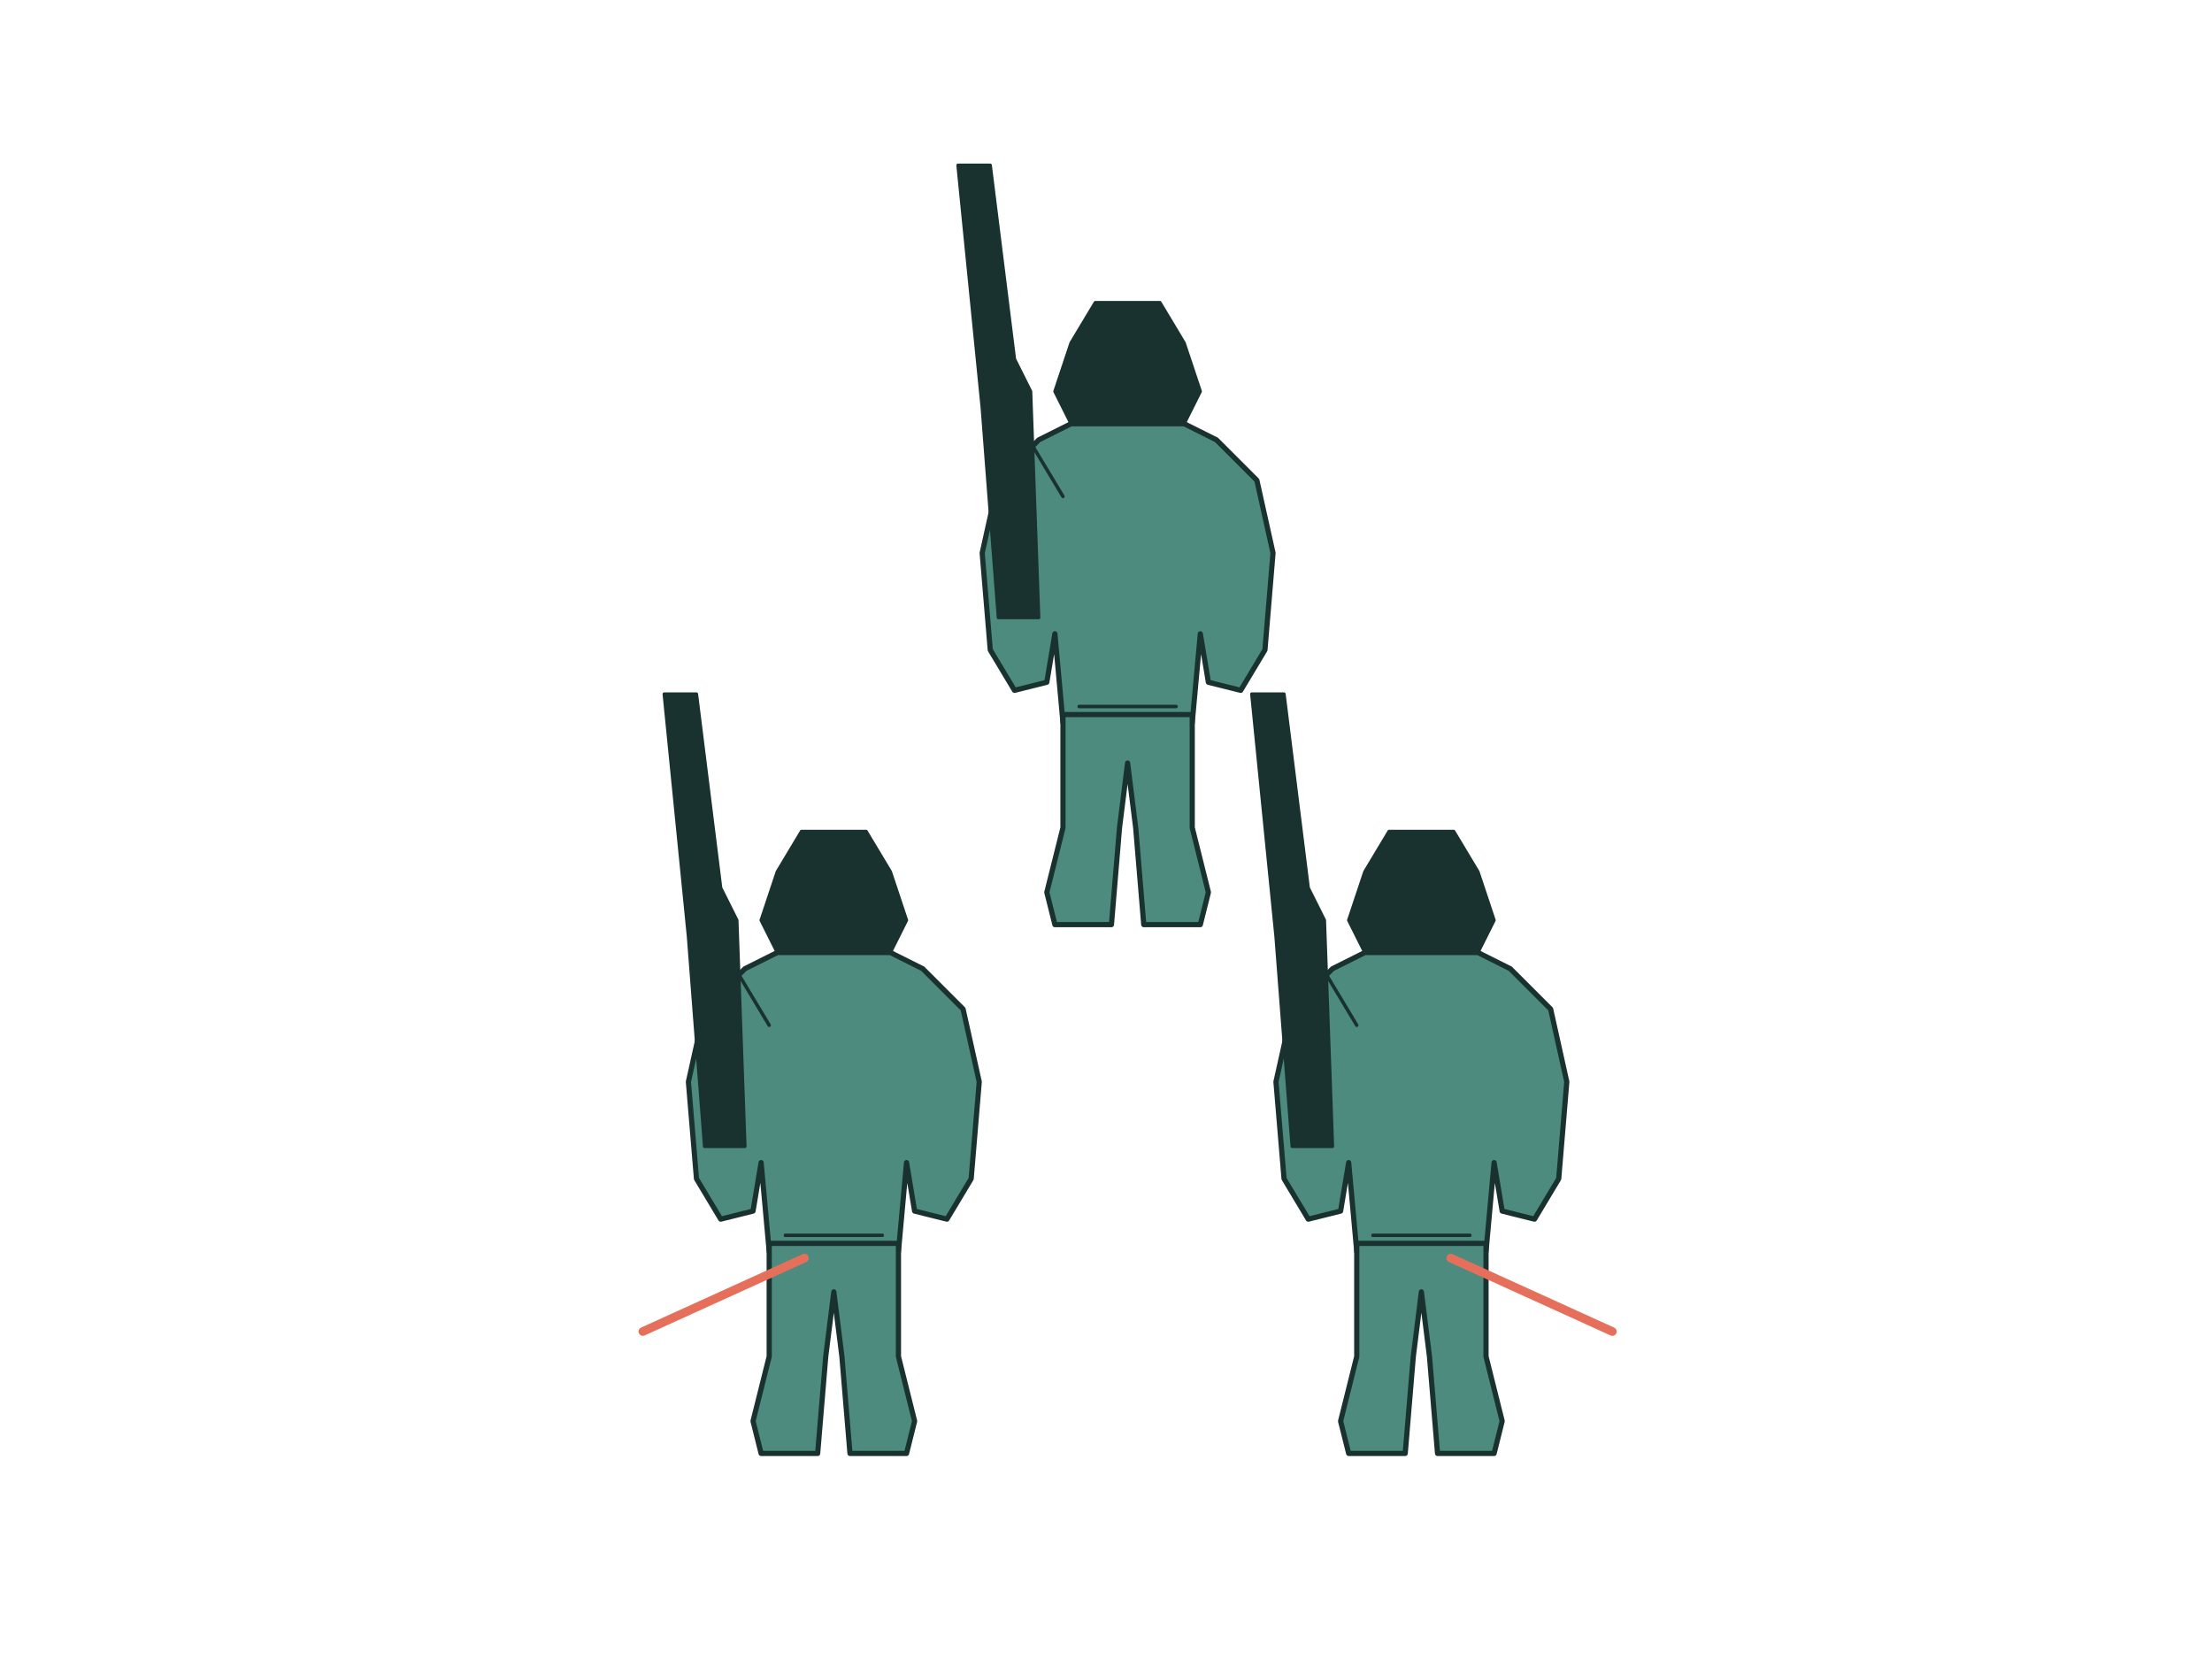
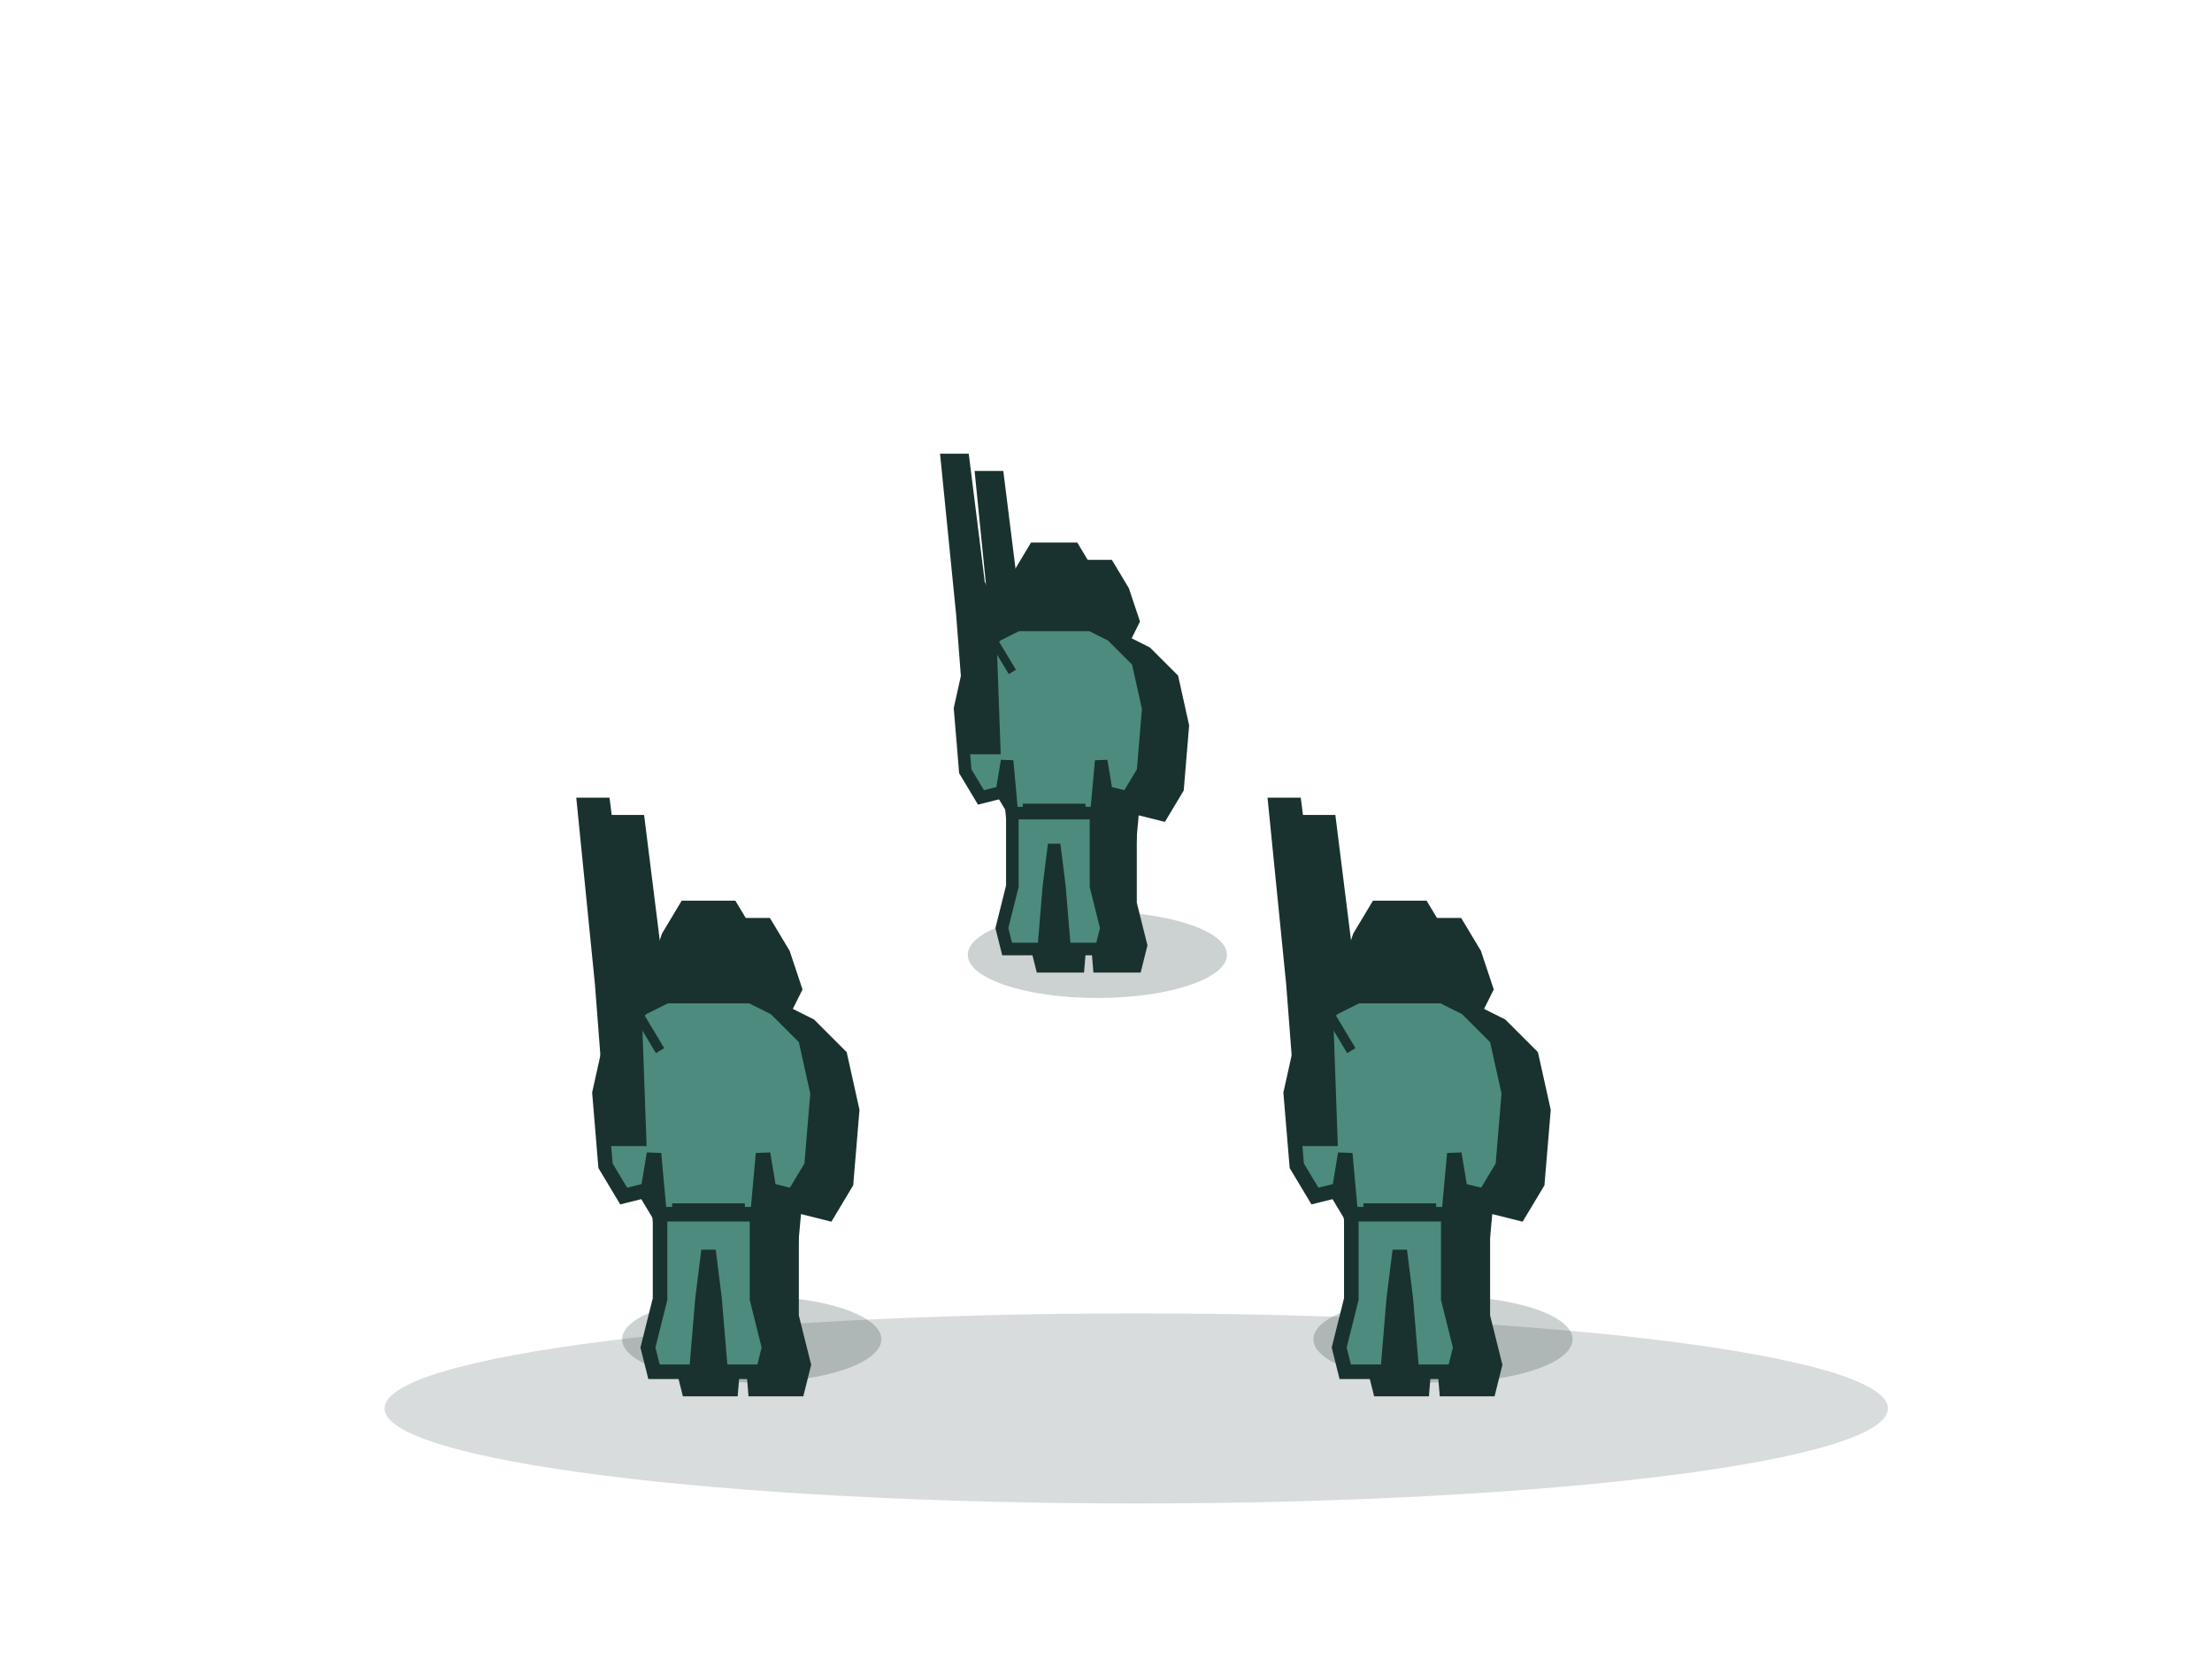
- <svg xmlns="http://www.w3.org/2000/svg" width="1024" height="768" viewBox="0 0 512 384" role="img" aria-label="INFANTRY SQUAD — COMIC / GRAPHIC NOVEL library view">
+ <svg xmlns="http://www.w3.org/2000/svg" width="1024" height="768" viewBox="0 0 512 384" role="img" aria-label="INFANTRY SQUAD — COMIC / GRAPHIC NOVEL three-quarter view">
  <style>
-   .paper{fill:#f6ead6} .ink{fill:#19322f} .accent-fill{fill:#e66f5c}
-   .card{fill:#f6ead6;stroke:#19322f;stroke-width:1.4} .rule{fill:none;stroke:#19322f;stroke-width:1}
-   .title,.subtitle,.label,.index,.footer{fill:#19322f;font-family:Arial,Helvetica,sans-serif}
-   .title{font-size:35px;font-weight:800;letter-spacing:2px}.subtitle{font-size:16px;letter-spacing:2px}.label{font-size:15px;font-weight:700;letter-spacing:.7px}.index{font-size:15px;font-weight:800}.footer{font-size:14px;letter-spacing:1px}
-   .unit{stroke:#19322f;stroke-width:3.3;stroke-linecap:round;stroke-linejoin:round}
-   .unit *{vector-effect:non-scaling-stroke}
-   .body{fill:#f6ead6} .shell{fill:#4d8b7e} .turret{fill:#f6ead6} .track{fill:#19322f} .port{fill:#f6ead6} .accent{fill:#e66f5c}
-   .detail{fill:none;stroke:#19322f;stroke-width:1.5}.accent-line{fill:none;stroke:#e66f5c;stroke-width:4}
-   .inf-figure{fill:#4d8b7e;stroke:#19322f;stroke-width:2.4;stroke-linejoin:round}
-   .inf-head,.inf-rifle{fill:#19322f;stroke:#19322f;stroke-width:1.5;stroke-linejoin:round}
-   .inf-detail{fill:none;stroke:#19322f;stroke-width:1.6;stroke-linecap:round}
-   .inf-marker{fill:#19322f;stroke:#f6ead6;stroke-width:2.5;paint-order:stroke fill;font-family:Arial,Helvetica,sans-serif;font-size:48px;font-weight:800;text-anchor:middle}
- </style>
-   <g transform="translate(91 26) scale(3.4)">
-     <g class="unit" aria-label="INFANTRY SQUAD">
-       <g transform="translate(50 30) scale(0.55)">
-         <path class="inf-figure" d="M-16 -9L-11 -14L-7 -16H7L11 -14L16 -9L18 0L17 12L14 17L10 16L9 10L8 21H-8L-9 10L-10 16L-14 17L-17 12L-18 0Z" />
-         <path class="inf-figure" d="M-8 20L-8 34L-10 42L-9 46H-2L-1 34L0 26L1 34L2 46H9L10 42L8 34L8 20Z" />
-         <path class="inf-head" d="M-7 -26L-4 -31H4L7 -26L9 -20L7 -16H-7L-9 -20Z" />
-         <path class="inf-rifle" d="M-21 -48H-17L-14 -24L-12 -20L-11 8H-16L-18 -18Z" />
-         <path class="inf-detail" d="M-14 -17L-8 -7M-6 19H6" />
-       </g>
-       <g transform="translate(30 66) scale(0.55)">
-         <path class="inf-figure" d="M-16 -9L-11 -14L-7 -16H7L11 -14L16 -9L18 0L17 12L14 17L10 16L9 10L8 21H-8L-9 10L-10 16L-14 17L-17 12L-18 0Z" />
-         <path class="inf-figure" d="M-8 20L-8 34L-10 42L-9 46H-2L-1 34L0 26L1 34L2 46H9L10 42L8 34L8 20Z" />
-         <path class="inf-head" d="M-7 -26L-4 -31H4L7 -26L9 -20L7 -16H-7L-9 -20Z" />
-         <path class="inf-rifle" d="M-21 -48H-17L-14 -24L-12 -20L-11 8H-16L-18 -18Z" />
-         <path class="inf-detail" d="M-14 -17L-8 -7M-6 19H6" />
-       </g>
-       <g transform="translate(70 66) scale(0.55)">
-         <path class="inf-figure" d="M-16 -9L-11 -14L-7 -16H7L11 -14L16 -9L18 0L17 12L14 17L10 16L9 10L8 21H-8L-9 10L-10 16L-14 17L-17 12L-18 0Z" />
-         <path class="inf-figure" d="M-8 20L-8 34L-10 42L-9 46H-2L-1 34L0 26L1 34L2 46H9L10 42L8 34L8 20Z" />
-         <path class="inf-head" d="M-7 -26L-4 -31H4L7 -26L9 -20L7 -16H-7L-9 -20Z" />
-         <path class="inf-rifle" d="M-21 -48H-17L-14 -24L-12 -20L-11 8H-16L-18 -18Z" />
-         <path class="inf-detail" d="M-14 -17L-8 -7M-6 19H6" />
-       </g>
-       <path class="accent-line" d="M17 83L28 78M72 78L83 83" />
+   .ground-shadow{fill:#19322f;opacity:.17}.person-shadow{fill:#19322f;opacity:.22}
+   .right-face{fill:#4d8b7e;stroke:#19322f;stroke-width:3}.rear-face{fill:#19322f;stroke:#19322f;stroke-width:3}
+   .track-side,.track-rear{fill:#19322f;stroke:#19322f;stroke-width:2}.track-line{fill:none;stroke:#f6ead6;stroke-width:1.5;opacity:.65}
+   .upper-top{fill:#f6ead6;stroke:#19322f;stroke-width:3}.upper-side{fill:#4d8b7e;stroke:#19322f;stroke-width:3}
+   .hover-glow,.thruster{fill:none;stroke:#e66f5c;stroke-width:4;stroke-linecap:round}
+   .projected-top{stroke:#19322f;stroke-width:2.4;stroke-linejoin:round}.projected-top *{vector-effect:non-scaling-stroke}
+   .body{fill:#f6ead6}.shell{fill:#4d8b7e}.turret{fill:#f6ead6}.track{fill:#19322f}.port{fill:#f6ead6}.accent{fill:#e66f5c}
+   .detail{fill:none;stroke:#19322f;stroke-width:1.6}.accent-line{fill:none;stroke:#e66f5c;stroke-width:3}
+   .inf-figure{fill:#4d8b7e;stroke:#19322f;stroke-width:2.4}.inf-head,.inf-rifle{fill:#19322f;stroke:#19322f;stroke-width:1.5}
+   .inf-detail{fill:none;stroke:#19322f;stroke-width:1.6}.person-depth .inf-figure{fill:#19322f}.person-depth .inf-head,.person-depth .inf-rifle{fill:#19322f}
+   .library-marker{fill:#19322f;stroke:#f6ead6;stroke-width:3;paint-order:stroke fill;font:800 78px Arial,Helvetica,sans-serif;text-anchor:middle}
+   </style>
+   <ellipse class="ground-shadow" cx="263" cy="326" rx="174" ry="22" />
+   <ellipse class="person-shadow" cx="254" cy="221" rx="30" ry="10" />
+   <g class="person-depth" transform="translate(252 168) scale(2.2)">
+     <g transform="translate(0 0) scale(0.55)">
+       <path class="inf-figure" d="M-16 -9L-11 -14L-7 -16H7L11 -14L16 -9L18 0L17 12L14 17L10 16L9 10L8 21H-8L-9 10L-10 16L-14 17L-17 12L-18 0Z" />
+       <path class="inf-figure" d="M-8 20L-8 34L-10 42L-9 46H-2L-1 34L0 26L1 34L2 46H9L10 42L8 34L8 20Z" />
+       <path class="inf-head" d="M-7 -26L-4 -31H4L7 -26L9 -20L7 -16H-7L-9 -20Z" />
+       <path class="inf-rifle" d="M-21 -48H-17L-14 -24L-12 -20L-11 8H-16L-18 -18Z" />
+       <path class="inf-detail" d="M-14 -17L-8 -7M-6 19H6" />
+     </g>
+   </g>
+   <g class="person-front" transform="translate(244 164) scale(2.2)">
+     <g transform="translate(0 0) scale(0.55)">
+       <path class="inf-figure" d="M-16 -9L-11 -14L-7 -16H7L11 -14L16 -9L18 0L17 12L14 17L10 16L9 10L8 21H-8L-9 10L-10 16L-14 17L-17 12L-18 0Z" />
+       <path class="inf-figure" d="M-8 20L-8 34L-10 42L-9 46H-2L-1 34L0 26L1 34L2 46H9L10 42L8 34L8 20Z" />
+       <path class="inf-head" d="M-7 -26L-4 -31H4L7 -26L9 -20L7 -16H-7L-9 -20Z" />
+       <path class="inf-rifle" d="M-21 -48H-17L-14 -24L-12 -20L-11 8H-16L-18 -18Z" />
+       <path class="inf-detail" d="M-14 -17L-8 -7M-6 19H6" />
+     </g>
+   </g>
+   <ellipse class="person-shadow" cx="174" cy="310" rx="30" ry="10" />
+   <g class="person-depth" transform="translate(172 257) scale(2.55)">
+     <g transform="translate(0 0) scale(0.55)">
+       <path class="inf-figure" d="M-16 -9L-11 -14L-7 -16H7L11 -14L16 -9L18 0L17 12L14 17L10 16L9 10L8 21H-8L-9 10L-10 16L-14 17L-17 12L-18 0Z" />
+       <path class="inf-figure" d="M-8 20L-8 34L-10 42L-9 46H-2L-1 34L0 26L1 34L2 46H9L10 42L8 34L8 20Z" />
+       <path class="inf-head" d="M-7 -26L-4 -31H4L7 -26L9 -20L7 -16H-7L-9 -20Z" />
+       <path class="inf-rifle" d="M-21 -48H-17L-14 -24L-12 -20L-11 8H-16L-18 -18Z" />
+       <path class="inf-detail" d="M-14 -17L-8 -7M-6 19H6" />
+     </g>
+   </g>
+   <g class="person-front" transform="translate(164 253) scale(2.55)">
+     <g transform="translate(0 0) scale(0.55)">
+       <path class="inf-figure" d="M-16 -9L-11 -14L-7 -16H7L11 -14L16 -9L18 0L17 12L14 17L10 16L9 10L8 21H-8L-9 10L-10 16L-14 17L-17 12L-18 0Z" />
+       <path class="inf-figure" d="M-8 20L-8 34L-10 42L-9 46H-2L-1 34L0 26L1 34L2 46H9L10 42L8 34L8 20Z" />
+       <path class="inf-head" d="M-7 -26L-4 -31H4L7 -26L9 -20L7 -16H-7L-9 -20Z" />
+       <path class="inf-rifle" d="M-21 -48H-17L-14 -24L-12 -20L-11 8H-16L-18 -18Z" />
+       <path class="inf-detail" d="M-14 -17L-8 -7M-6 19H6" />
+     </g>
+   </g>
+   <ellipse class="person-shadow" cx="334" cy="310" rx="30" ry="10" />
+   <g class="person-depth" transform="translate(332 257) scale(2.55)">
+     <g transform="translate(0 0) scale(0.55)">
+       <path class="inf-figure" d="M-16 -9L-11 -14L-7 -16H7L11 -14L16 -9L18 0L17 12L14 17L10 16L9 10L8 21H-8L-9 10L-10 16L-14 17L-17 12L-18 0Z" />
+       <path class="inf-figure" d="M-8 20L-8 34L-10 42L-9 46H-2L-1 34L0 26L1 34L2 46H9L10 42L8 34L8 20Z" />
+       <path class="inf-head" d="M-7 -26L-4 -31H4L7 -26L9 -20L7 -16H-7L-9 -20Z" />
+       <path class="inf-rifle" d="M-21 -48H-17L-14 -24L-12 -20L-11 8H-16L-18 -18Z" />
+       <path class="inf-detail" d="M-14 -17L-8 -7M-6 19H6" />
+     </g>
+   </g>
+   <g class="person-front" transform="translate(324 253) scale(2.55)">
+     <g transform="translate(0 0) scale(0.55)">
+       <path class="inf-figure" d="M-16 -9L-11 -14L-7 -16H7L11 -14L16 -9L18 0L17 12L14 17L10 16L9 10L8 21H-8L-9 10L-10 16L-14 17L-17 12L-18 0Z" />
+       <path class="inf-figure" d="M-8 20L-8 34L-10 42L-9 46H-2L-1 34L0 26L1 34L2 46H9L10 42L8 34L8 20Z" />
+       <path class="inf-head" d="M-7 -26L-4 -31H4L7 -26L9 -20L7 -16H-7L-9 -20Z" />
+       <path class="inf-rifle" d="M-21 -48H-17L-14 -24L-12 -20L-11 8H-16L-18 -18Z" />
+       <path class="inf-detail" d="M-14 -17L-8 -7M-6 19H6" />
    </g>
  </g>
</svg>
